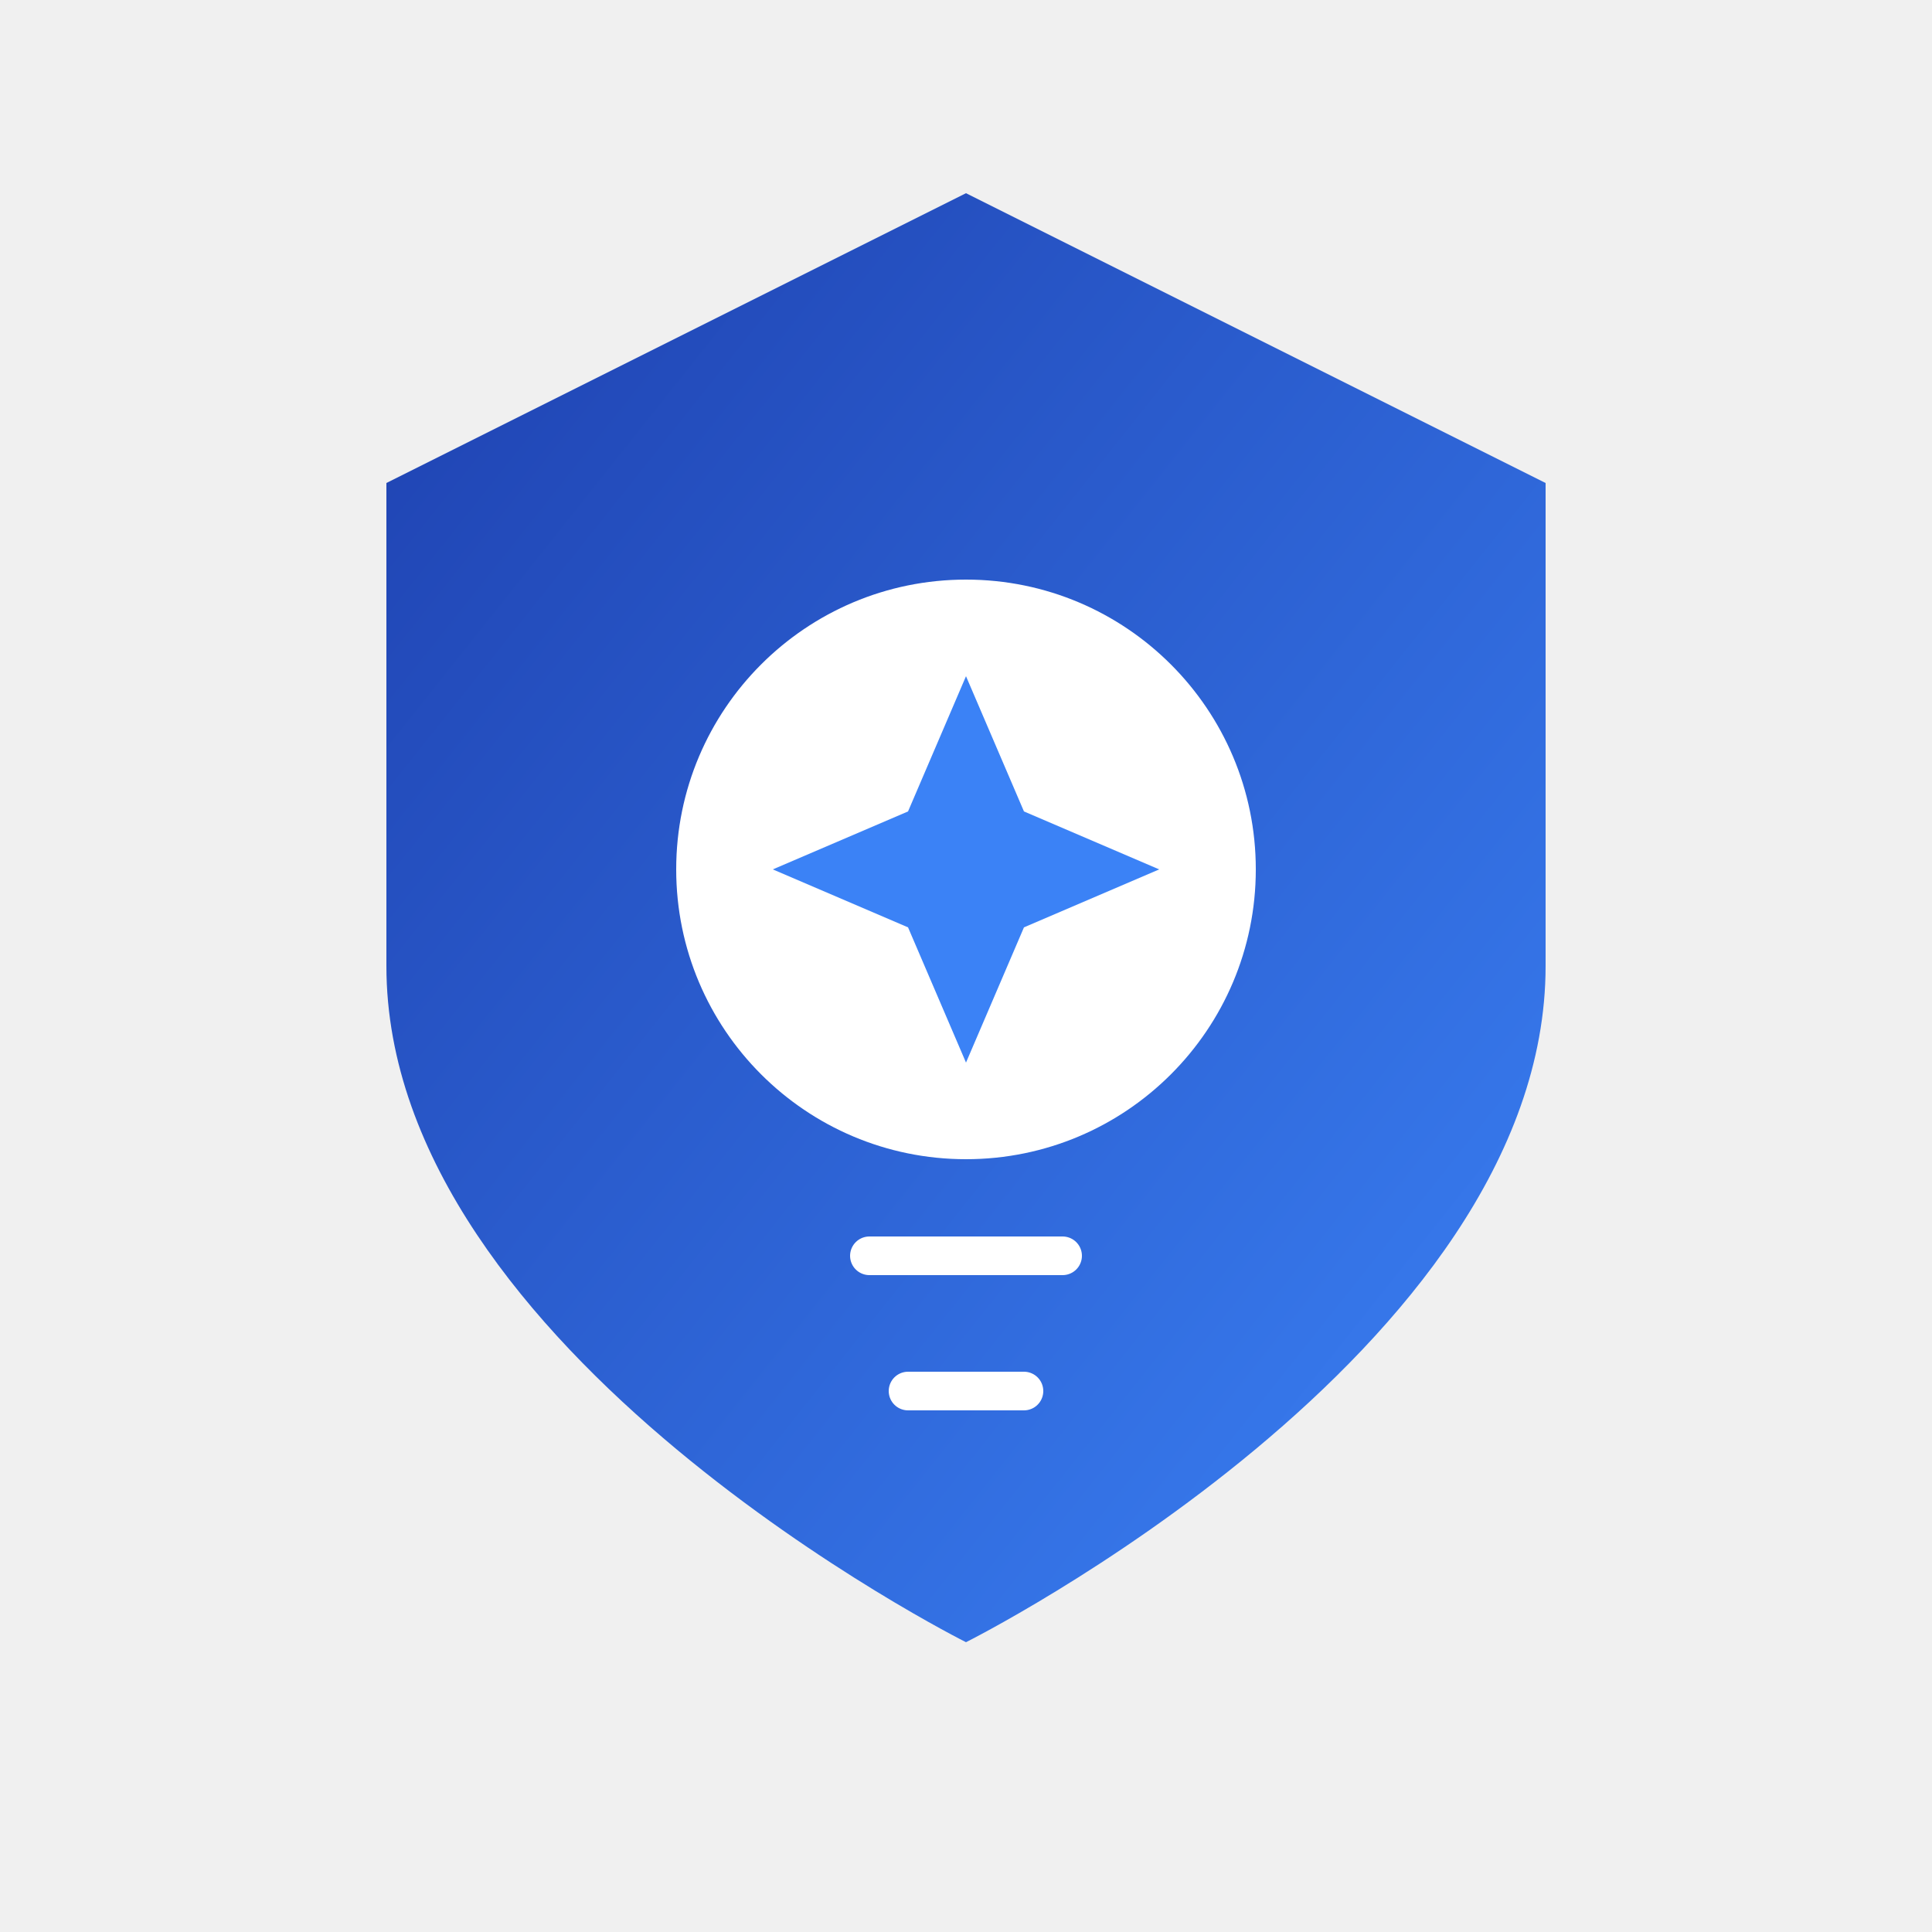
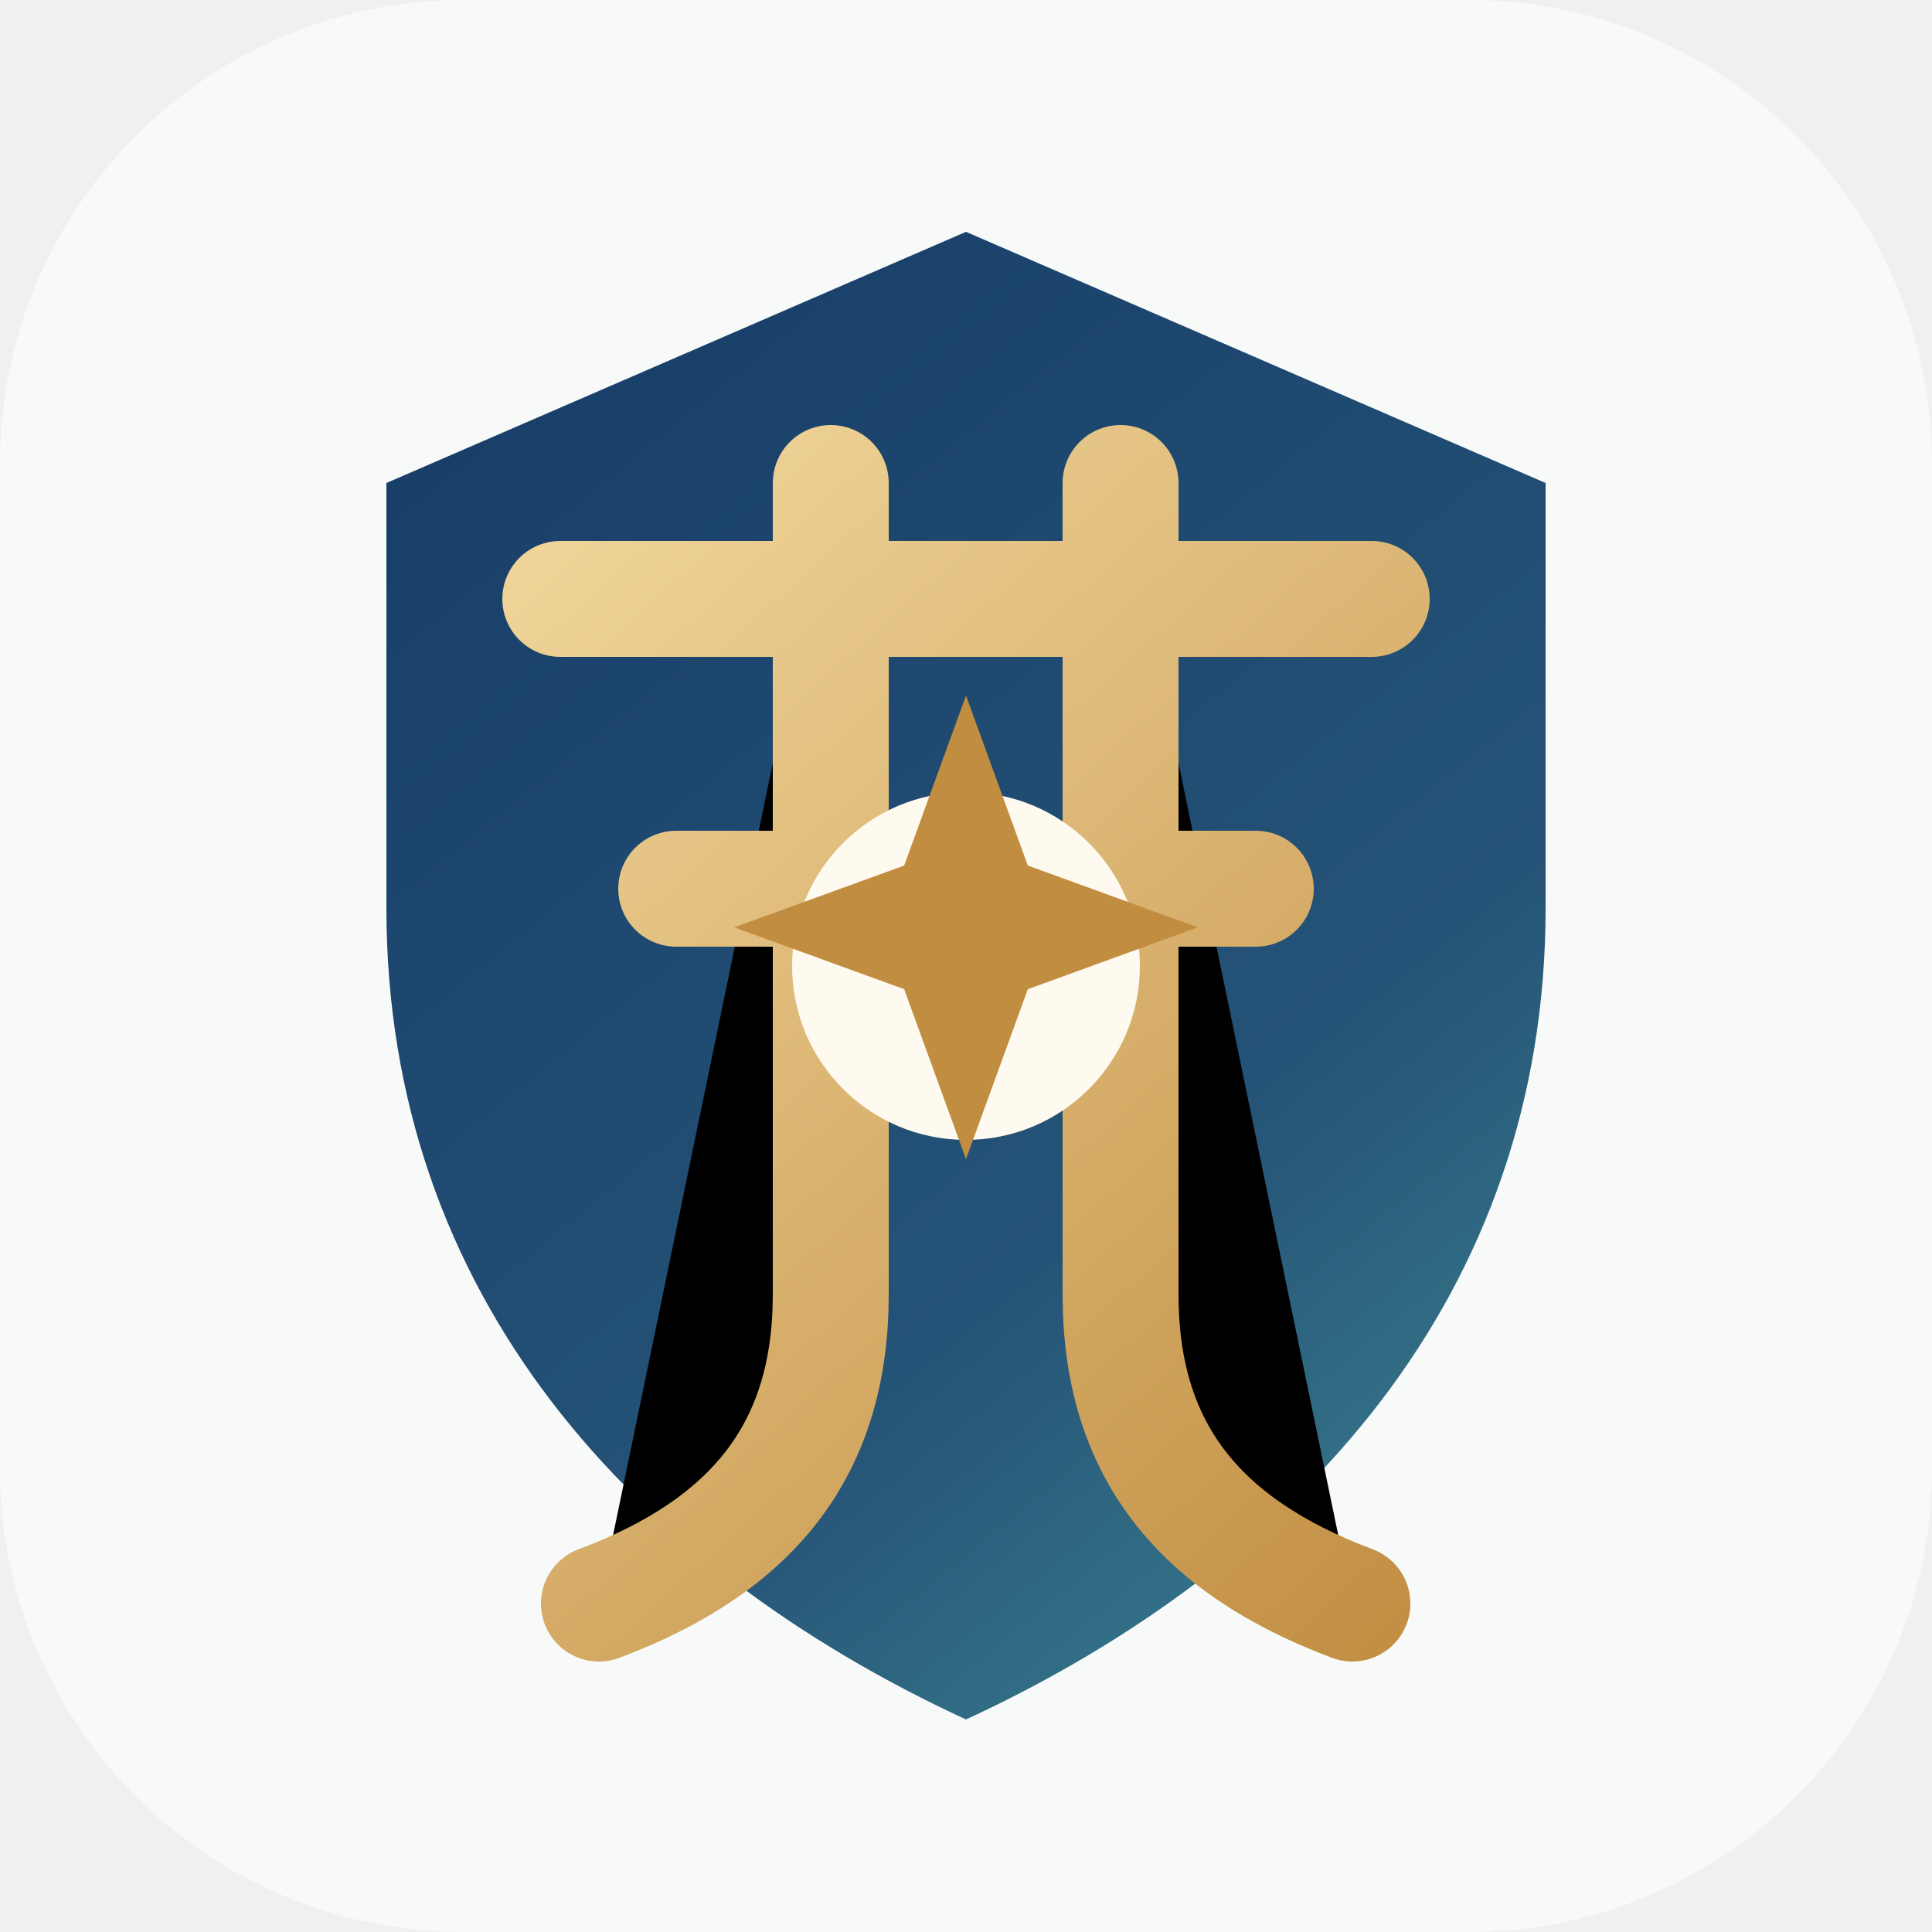
- <svg xmlns="http://www.w3.org/2000/svg" viewBox="0 0 100 100">
+ <svg xmlns="http://www.w3.org/2000/svg" viewBox="0 0 100 100" role="img" aria-labelledby="title">
  <defs>
-     <linearGradient id="grad1" x1="0%" y1="0%" x2="100%" y2="100%">
-       <stop offset="0%" style="stop-color:#1E40AF;stop-opacity:1" />
-       <stop offset="100%" style="stop-color:#3B82F6;stop-opacity:1" />
+     <linearGradient id="mark-bg" x1="20" y1="12" x2="82" y2="88" gradientUnits="userSpaceOnUse">
+       <stop offset="0" stop-color="#163b66" />
+       <stop offset="0.64" stop-color="#255377" />
+       <stop offset="1" stop-color="#3f8a93" />
+     </linearGradient>
+     <linearGradient id="mark-gold" x1="22" y1="20" x2="78" y2="82" gradientUnits="userSpaceOnUse">
+       <stop offset="0" stop-color="#f5dda4" />
+       <stop offset="1" stop-color="#c18d41" />
    </linearGradient>
  </defs>
-   <path d="M50 10 L80 25 V50 C80 70 50 85 50 85 C50 85 20 70 20 50 V25 L50 10 Z" fill="url(#grad1)" />
-   <circle cx="50" cy="45" r="15" fill="white" />
-   <path d="M50 35 L53 42 L60 45 L53 48 L50 55 L47 48 L40 45 L47 42 Z" fill="#3B82F6" />
-   <path d="M45 65 H55 M47 72 H53" stroke="white" stroke-width="2" stroke-linecap="round" />
+   <rect width="100" height="100" rx="24" fill="#f8faf9" />
+   <path d="M50 12 80 25v22c0 20-12.7 34-30 42-17.3-8-30-22-30-42V25l30-13Z" fill="url(#mark-bg)" />
+   <path d="M29 31h42M35 46h30M43 25v42c0 8-4 13-12 16M58 25v42c0 8 4 13 12 16" stroke="url(#mark-gold)" stroke-width="6" stroke-linecap="round" />
+   <circle cx="50" cy="50" r="9" fill="#fffaf0" />
+   <path d="m50 36 3.2 8.8L62 48l-8.8 3.2L50 60l-3.2-8.8L38 48l8.8-3.2L50 36Z" fill="#c18d41" />
</svg>
